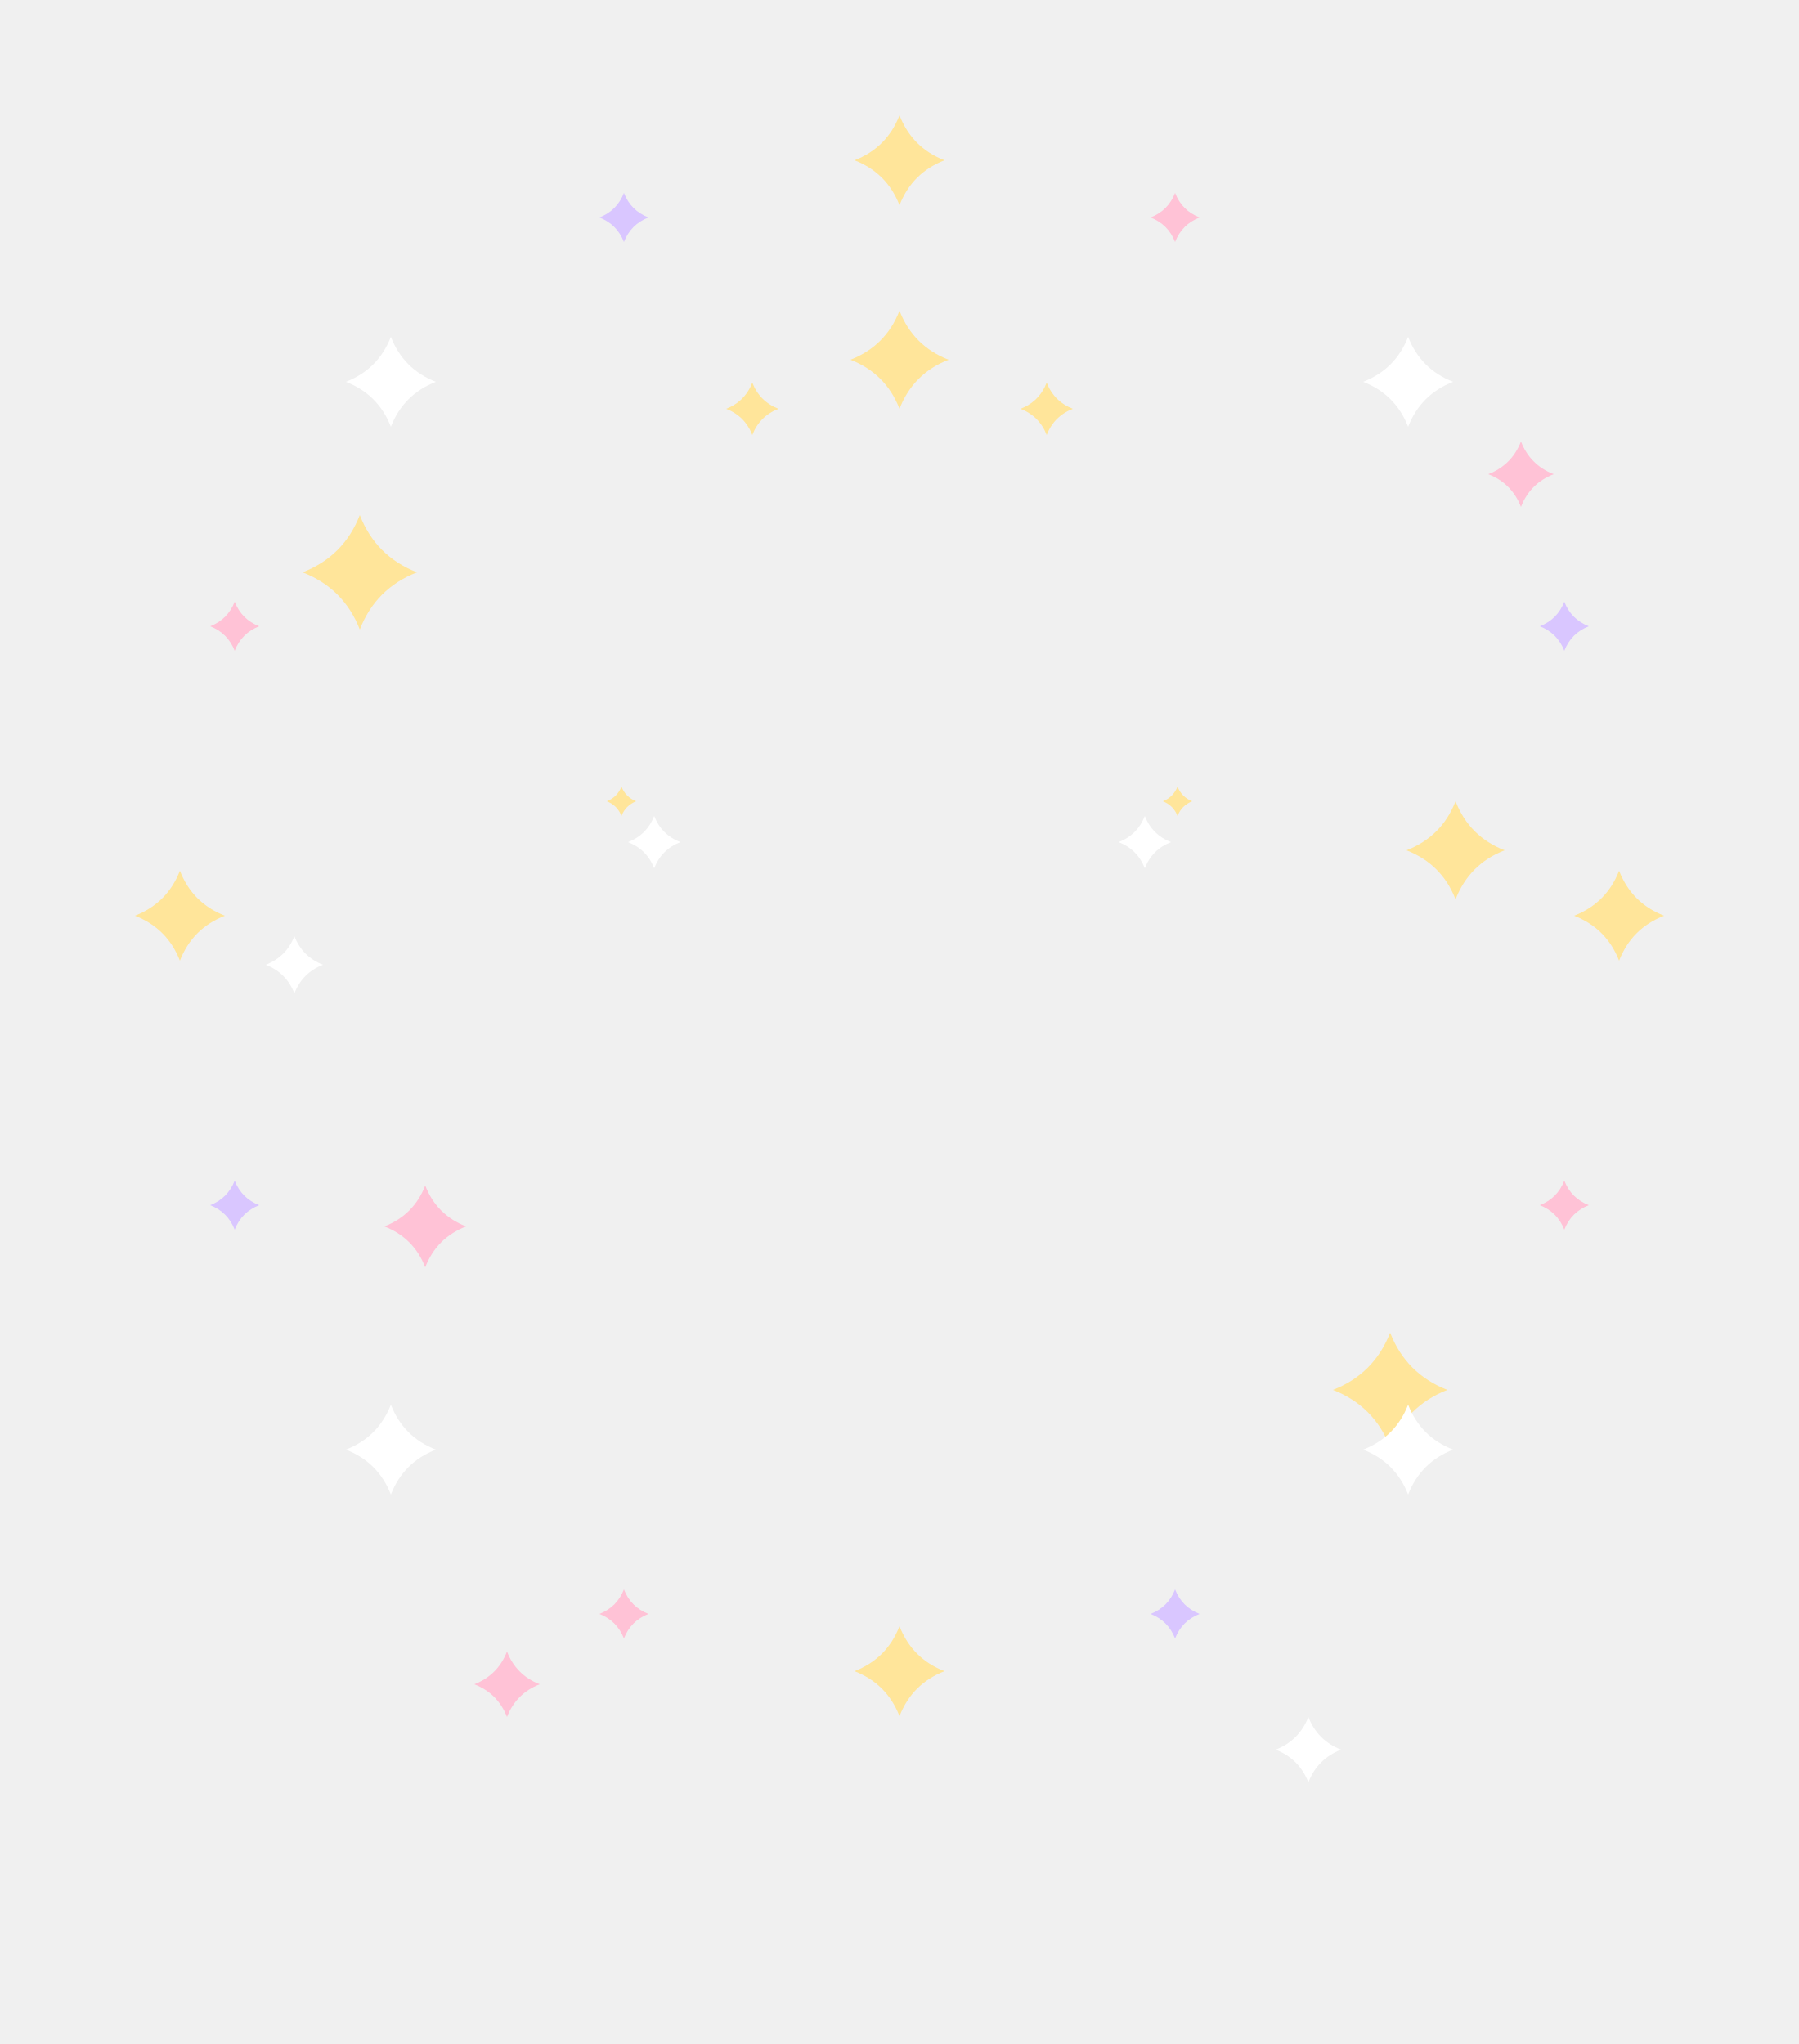
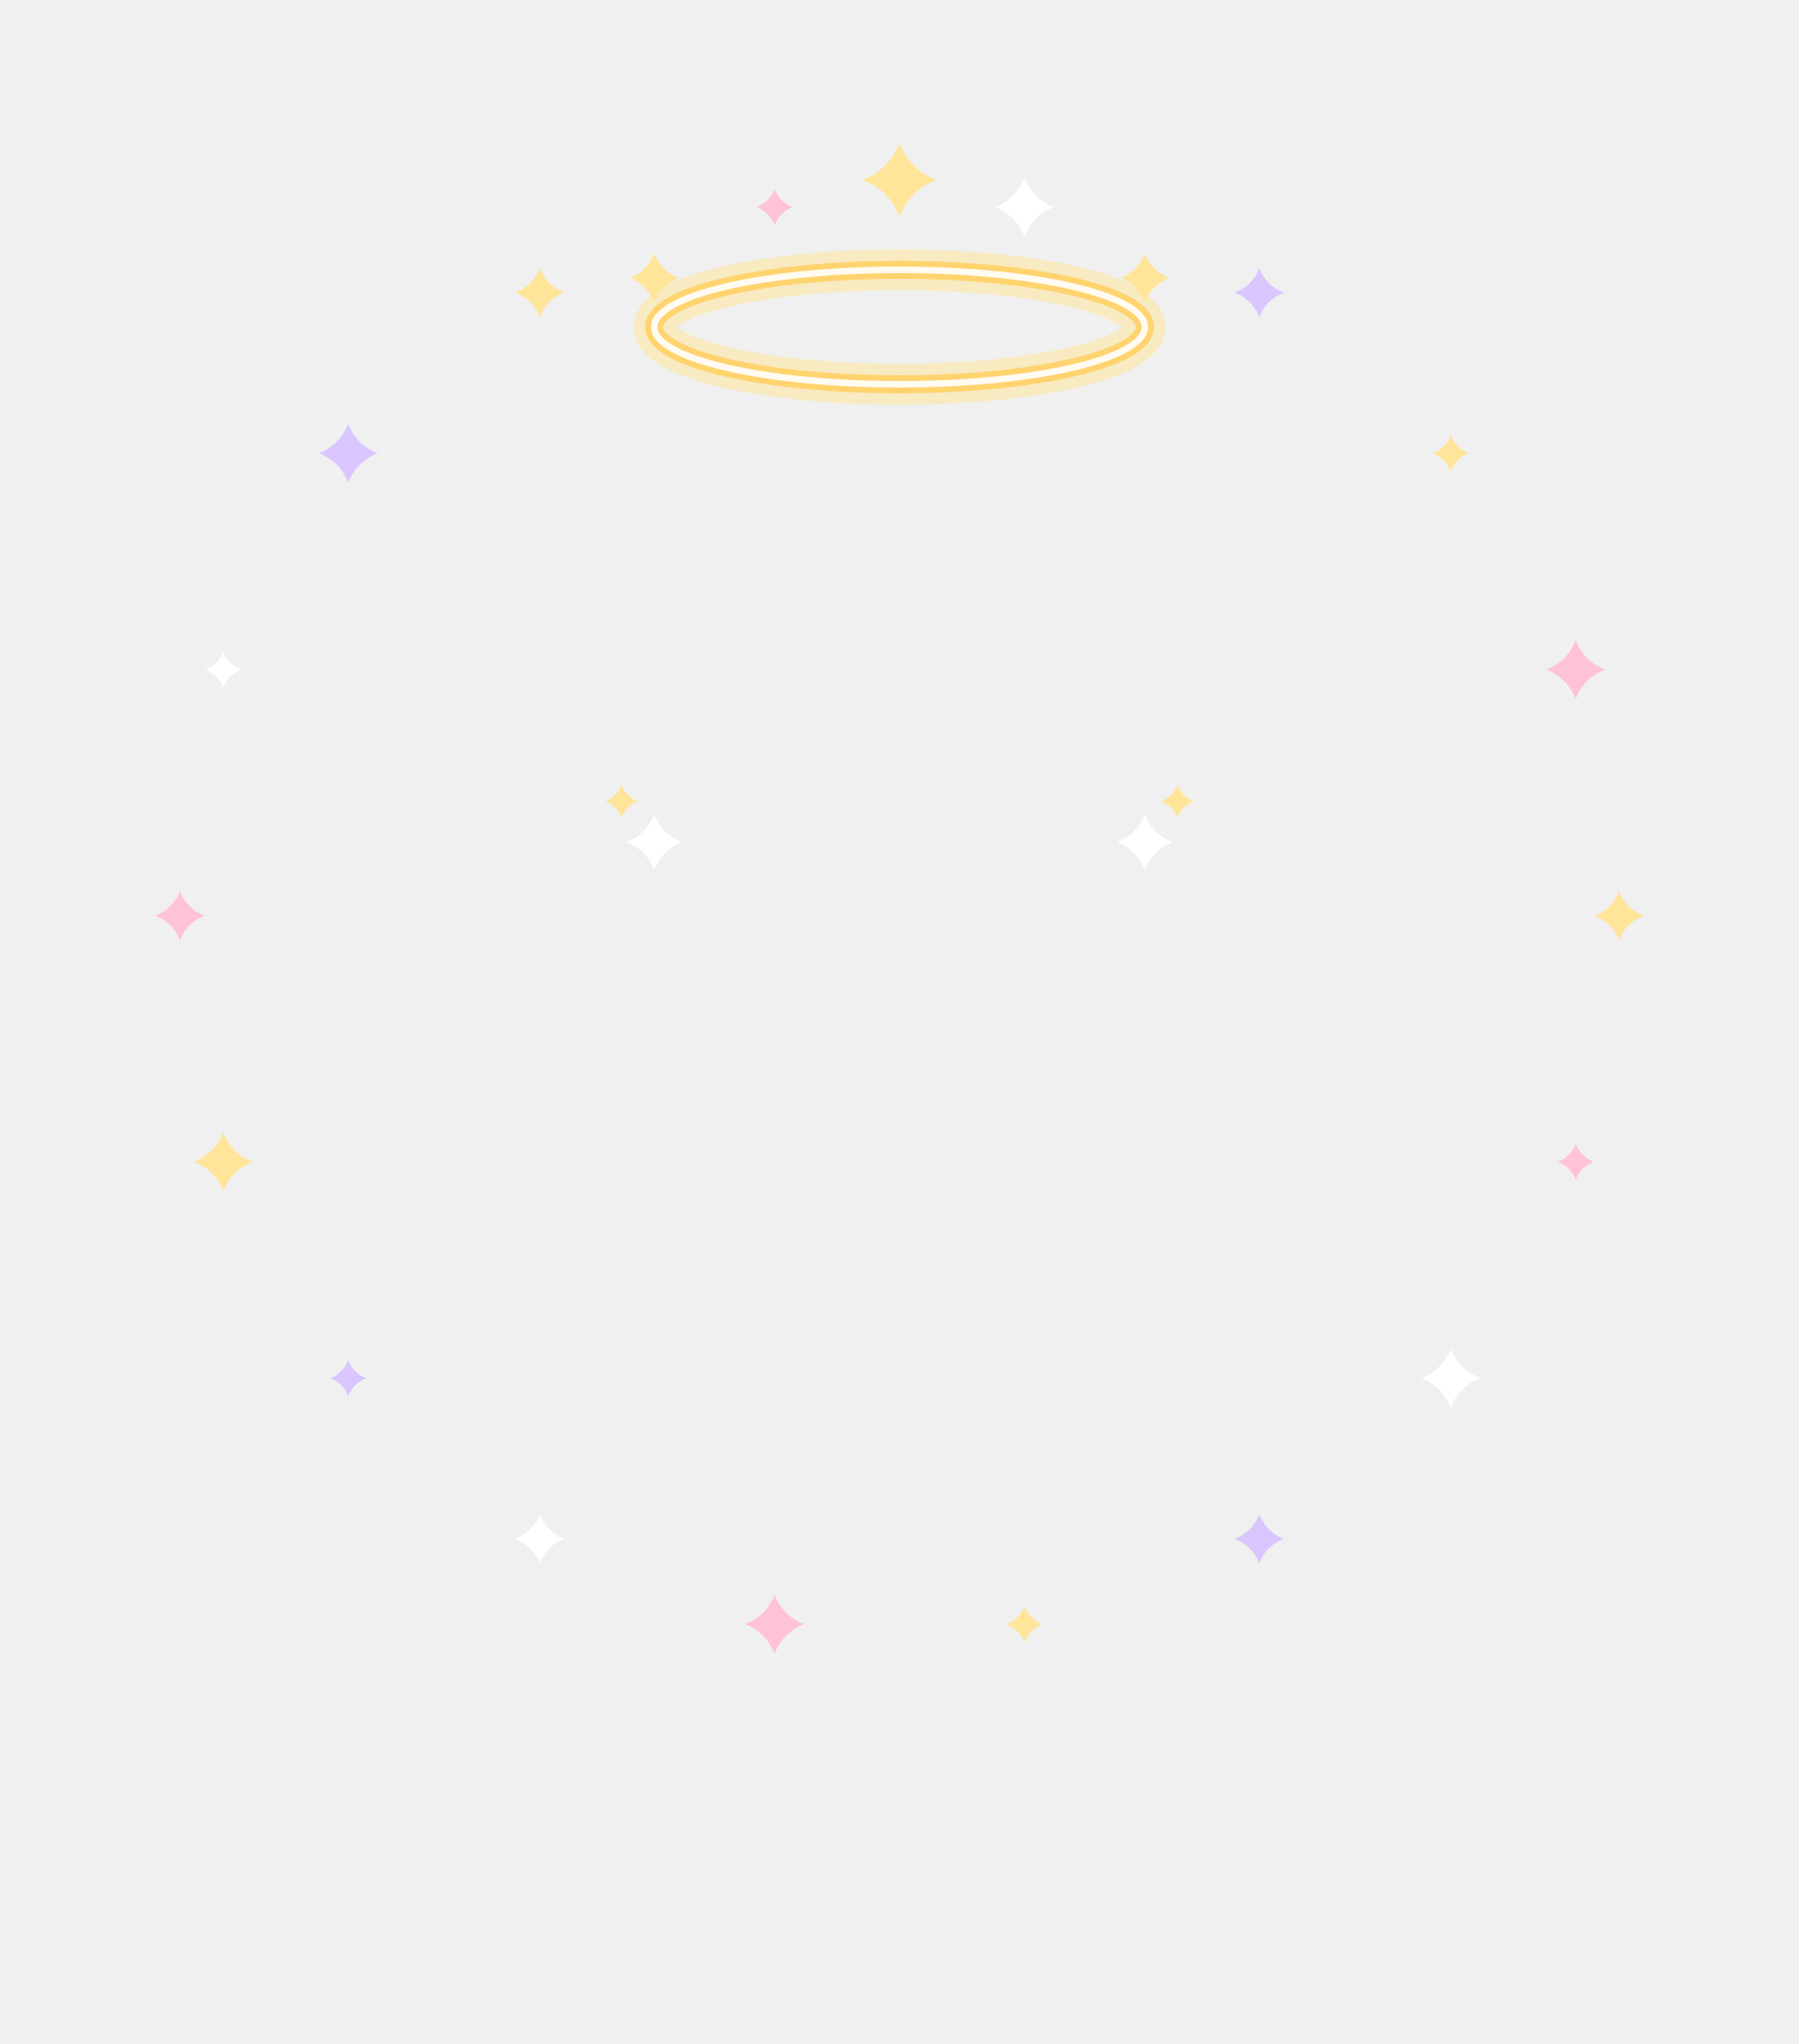
<svg xmlns="http://www.w3.org/2000/svg" viewBox="0 0 220 250" fill="none">
-   <path d="M80 99.8 Q80.896 102.104 83.2 103 Q80.896 103.896 80 106.2 Q79.104 103.896 76.8 103 Q79.104 102.104 80 99.8 Z" fill="#FFFFFF" opacity="1" />
-   <path d="M140 99.8 Q140.896 102.104 143.2 103 Q140.896 103.896 140 106.2 Q139.104 103.896 136.8 103 Q139.104 102.104 140 99.8 Z" fill="#FFFFFF" opacity="1" />
-   <path d="M76 96.2 Q76.504 97.496 77.8 98 Q76.504 98.504 76 99.8 Q75.496 98.504 74.2 98 Q75.496 97.496 76 96.2 Z" fill="#FFE59A" opacity="1" />
-   <path d="M144 96.2 Q144.504 97.496 145.8 98 Q144.504 98.504 144 99.8 Q143.496 98.504 142.2 98 Q143.496 97.496 144 96.2 Z" fill="#FFE59A" opacity="1" />
-   <path d="M44 63 Q45.96 68.04 51 70 Q45.96 71.96 44 77 Q42.04 71.96 37 70 Q42.04 68.04 44 63 Z" fill="#FFE59A" opacity="1" />
-   <path d="M178 98 Q179.68 102.32 184 104 Q179.68 105.68 178 110 Q176.32 105.68 172 104 Q176.32 102.32 178 98 Z" fill="#FFE59A" opacity="1" />
-   <path d="M52 145 Q53.4 148.6 57 150 Q53.4 151.4 52 155 Q50.6 151.4 47 150 Q50.6 148.6 52 145 Z" fill="#FFC2D6" opacity="1" />
-   <path d="M170 163 Q171.96 168.04 177 170 Q171.96 171.96 170 177 Q168.04 171.96 163 170 Q168.04 168.04 170 163 Z" fill="#FFE59A" opacity="1" />
-   <path d="M62 202 Q63.12 204.88 66 206 Q63.12 207.12 62 210 Q60.88 207.12 58 206 Q60.88 204.88 62 202 Z" fill="#FFC2D6" opacity="1" />
-   <path d="M186 54 Q187.12 56.88 190 58 Q187.12 59.12 186 62 Q184.88 59.12 182 58 Q184.88 56.88 186 54 Z" fill="#FFC2D6" opacity="1" />
-   <path d="M36 114.5 Q36.98 117.02 39.5 118 Q36.98 118.98 36 121.5 Q35.02 118.98 32.5 118 Q35.02 117.02 36 114.5 Z" fill="#FFFFFF" opacity="1" />
-   <path d="M160 210 Q161.12 212.88 164 214 Q161.12 215.12 160 218 Q158.88 215.12 156 214 Q158.88 212.88 160 210 Z" fill="#FFFFFF" opacity="1" />
-   <path d="M198.0 106.5 Q199.54 110.46 203.5 112.0 Q199.54 113.54 198.0 117.5 Q196.46 113.54 192.5 112.0 Q196.46 110.46 198.0 106.5 Z" fill="#FFE59A" opacity="1" />
-   <path d="M191.3 144.4 Q192.14 146.56 194.3 147.4 Q192.14 148.24 191.3 150.4 Q190.46 148.24 188.3 147.4 Q190.46 146.56 191.3 144.4 Z" fill="#FFC2D6" opacity="1" />
-   <path d="M172.2 171.8 Q173.74 175.76 177.7 177.3 Q173.74 178.84 172.2 182.8 Q170.66 178.84 166.7 177.3 Q170.66 175.76 172.2 171.8 Z" fill="#FFFFFF" opacity="1" />
-   <path d="M143.7 194.4 Q144.54 196.56 146.7 197.4 Q144.54 198.24 143.7 200.4 Q142.86 198.24 140.7 197.4 Q142.86 196.56 143.7 194.4 Z" fill="#D9C6FF" opacity="1" />
-   <path d="M110.0 198.9 Q111.54 202.86 115.5 204.4 Q111.54 205.94 110.0 209.9 Q108.46 205.94 104.5 204.4 Q108.46 202.86 110.0 198.9 Z" fill="#FFE59A" opacity="1" />
-   <path d="M76.3 194.4 Q77.14 196.56 79.3 197.4 Q77.14 198.24 76.3 200.4 Q75.46 198.24 73.3 197.4 Q75.46 196.56 76.3 194.4 Z" fill="#FFC2D6" opacity="1" />
-   <path d="M47.8 171.8 Q49.34 175.76 53.3 177.3 Q49.34 178.84 47.8 182.8 Q46.26 178.84 42.3 177.3 Q46.26 175.76 47.8 171.8 Z" fill="#FFFFFF" opacity="1" />
-   <path d="M28.7 144.4 Q29.54 146.56 31.7 147.4 Q29.54 148.24 28.7 150.4 Q27.86 148.24 25.7 147.4 Q27.86 146.56 28.7 144.4 Z" fill="#D9C6FF" opacity="1" />
-   <path d="M22.0 106.5 Q23.54 110.46 27.5 112.0 Q23.54 113.54 22.0 117.5 Q20.46 113.54 16.5 112.0 Q20.46 110.46 22.0 106.5 Z" fill="#FFE59A" opacity="1" />
-   <path d="M28.7 73.6 Q29.54 75.76 31.7 76.6 Q29.54 77.44 28.7 79.6 Q27.86 77.44 25.7 76.6 Q27.86 75.76 28.7 73.6 Z" fill="#FFC2D6" opacity="1" />
-   <path d="M47.8 41.2 Q49.34 45.16 53.3 46.7 Q49.34 48.24 47.8 52.2 Q46.26 48.24 42.3 46.7 Q46.26 45.16 47.8 41.2 Z" fill="#FFFFFF" opacity="1" />
-   <path d="M76.3 23.6 Q77.14 25.76 79.3 26.6 Q77.14 27.44 76.3 29.6 Q75.46 27.44 73.3 26.6 Q75.46 25.76 76.3 23.6 Z" fill="#D9C6FF" opacity="1" />
-   <path d="M110.0 14.1 Q111.54 18.06 115.5 19.6 Q111.54 21.14 110.0 25.1 Q108.46 21.14 104.5 19.6 Q108.46 18.06 110.0 14.1 Z" fill="#FFE59A" opacity="1" />
-   <path d="M143.7 23.6 Q144.54 25.76 146.7 26.6 Q144.54 27.44 143.7 29.6 Q142.86 27.44 140.7 26.6 Q142.86 25.76 143.7 23.6 Z" fill="#FFC2D6" opacity="1" />
-   <path d="M172.2 41.2 Q173.74 45.16 177.7 46.7 Q173.74 48.24 172.2 52.2 Q170.66 48.24 166.7 46.7 Q170.66 45.16 172.2 41.2 Z" fill="#FFFFFF" opacity="1" />
-   <path d="M191.3 73.6 Q192.14 75.76 194.3 76.6 Q192.14 77.44 191.3 79.6 Q190.46 77.44 188.3 76.6 Q190.46 75.76 191.3 73.6 Z" fill="#D9C6FF" opacity="1" />
-   <path d="M110 38 Q111.68 42.32 116 44 Q111.68 45.68 110 50 Q108.32 45.68 104 44 Q108.32 42.32 110 38 Z" fill="#FFE59A" opacity="1" />
-   <path d="M92 46.8 Q92.896 49.104 95.2 50 Q92.896 50.896 92 53.2 Q91.104 50.896 88.8 50 Q91.104 49.104 92 46.8 Z" fill="#FFE59A" opacity="1" />
-   <path d="M128 46.8 Q128.896 49.104 131.2 50 Q128.896 50.896 128 53.2 Q127.104 50.896 124.8 50 Q127.104 49.104 128 46.8 Z" fill="#FFE59A" opacity="1" />
+   <ellipse cx="110" cy="40" rx="30" ry="7" stroke="#FFE59A" stroke-width="5" opacity="0.55" />
+   <ellipse cx="110" cy="40" rx="30" ry="7" stroke="#FFD36E" stroke-width="2.2" />
+   <ellipse cx="110" cy="40" rx="30" ry="7" stroke="#FFFFFF" stroke-width="0.8" opacity="0.9" />
+   <path d="M80 99.6 Q80.952 102.048 83.4 103 Q80.952 103.952 80 106.4 Q79.048 103.952 76.6 103 Q79.048 102.048 80 99.6 Z" fill="#FFFFFF" opacity="1" />
+   <path d="M140 99.6 Q140.952 102.048 143.4 103 Q140.952 103.952 140 106.4 Q139.048 103.952 136.6 103 Q139.048 102.048 140 99.6 Z" fill="#FFFFFF" opacity="1" />
+   <path d="M76 96 Q76.56 97.44 78 98 Q76.56 98.56 76 100 Q75.44 98.56 74 98 Q75.44 97.44 76 96 Z" fill="#FFE59A" opacity="1" />
+   <path d="M144 96 Q144.56 97.44 146 98 Q144.56 98.56 144 100 Q143.44 98.56 142 98 Q143.44 97.44 144 96 Z" fill="#FFE59A" opacity="1" />
+   <path d="M80 31 Q80.84 33.16 83 34 Q80.84 34.84 80 37 Q79.16 34.84 77 34 Q79.16 33.16 80 31 Z" fill="#FFE59A" opacity="1" />
+   <path d="M140 31 Q140.84 33.16 143 34 Q140.84 34.84 140 37 Q139.16 34.84 137 34 Q139.16 33.16 140 31 Z" fill="#FFE59A" opacity="1" />
+   <path d="M110 17.5 Q111.26 20.74 114.5 22 Q111.26 23.26 110 26.5 Q108.74 23.26 105.5 22 Q108.74 20.74 110 17.5 Z" fill="#FFE59A" opacity="1" />
+   <path d="M198.0 109.0 Q198.84 111.16 201.0 112.0 Q198.84 112.84 198.0 115.0 Q197.16 112.84 195.0 112.0 Q197.16 111.16 198.0 109.0 Z" fill="#FFE59A" opacity="1" />
+   <path d="M192.693 139.898 Q193.309 141.482 194.893 142.098 Q193.309 142.714 192.693 144.298 Q192.077 142.714 190.493 142.098 Q192.077 141.482 192.693 139.898 Z" fill="#FFC2D6" opacity="1" />
+   <path d="M177.412 164.965 Q178.42 167.557 181.012 168.565 Q178.42 169.573 177.412 172.165 Q176.404 169.573 173.812 168.565 Q176.404 167.557 177.412 164.965 Z" fill="#FFFFFF" opacity="1" />
+   <path d="M154.0 185.21 Q154.84 187.37 157.0 188.21 Q154.84 189.05 154.0 191.21 Q153.16 189.05 151.0 188.21 Q153.16 187.37 154.0 185.21 Z" fill="#D9C6FF" opacity="1" />
+   <path d="M125.281 196.463 Q125.897 198.047 127.481 198.663 Q125.897 199.279 125.281 200.863 Q124.665 199.279 123.081 198.663 Q124.665 198.047 125.281 196.463 Z" fill="#FFE59A" opacity="1" />
+   <path d="M94.719 195.063 Q95.727 197.655 98.319 198.663 Q95.727 199.671 94.719 202.263 Q93.711 199.671 91.119 198.663 Q93.711 197.655 94.719 195.063 Z" fill="#FFC2D6" opacity="1" />
+   <path d="M66 185.21 Q66.84 187.37 69 188.21 Q66.84 189.05 66 191.21 Q65.16 189.05 63 188.21 Q65.16 187.37 66 185.21 Z" fill="#FFFFFF" opacity="1" />
+   <path d="M42.588 166.365 Q43.204 167.949 44.788 168.565 Q43.204 169.181 42.588 170.765 Q41.972 169.181 40.388 168.565 Q41.972 167.949 42.588 166.365 Z" fill="#D9C6FF" opacity="1" />
+   <path d="M27.307 138.498 Q28.315 141.09 30.907 142.098 Q28.315 143.106 27.307 145.698 Q26.299 143.106 23.707 142.098 Q26.299 141.09 27.307 138.498 Z" fill="#FFE59A" opacity="1" />
+   <path d="M22.0 109 Q22.84 111.16 25.0 112 Q22.84 112.84 22.0 115 Q21.16 112.84 19.0 112 Q21.16 111.16 22.0 109 Z" fill="#FFC2D6" opacity="1" />
+   <path d="M27.307 79.702 Q27.923 81.286 29.507 81.902 Q27.923 82.518 27.307 84.102 Q26.691 82.518 25.107 81.902 Q26.691 81.286 27.307 79.702 Z" fill="#FFFFFF" opacity="1" />
+   <path d="M42.588 51.835 Q43.596 54.427 46.188 55.435 Q43.596 56.443 42.588 59.035 Q41.58 56.443 38.988 55.435 Q41.58 54.427 42.588 51.835 Z" fill="#D9C6FF" opacity="1" />
+   <path d="M66 32.79 Q66.84 34.95 69 35.79 Q66.84 36.63 66 38.79 Q65.16 36.63 63 35.79 Q65.16 34.95 66 32.79 Z" fill="#FFE59A" opacity="1" />
+   <path d="M94.719 23.137 Q95.335 24.721 96.919 25.337 Q95.335 25.953 94.719 27.537 Q94.103 25.953 92.519 25.337 Q94.103 24.721 94.719 23.137 Z" fill="#FFC2D6" opacity="1" />
+   <path d="M125.281 21.737 Q126.289 24.329 128.881 25.337 Q126.289 26.345 125.281 28.937 Q124.273 26.345 121.681 25.337 Q124.273 24.329 125.281 21.737 Z" fill="#FFFFFF" opacity="1" />
+   <path d="M154.0 32.79 Q154.84 34.95 157.0 35.79 Q154.84 36.63 154.0 38.79 Q153.16 36.63 151.0 35.79 Q153.16 34.95 154.0 32.79 Z" fill="#D9C6FF" opacity="1" />
+   <path d="M177.412 53.235 Q178.028 54.819 179.612 55.435 Q178.028 56.051 177.412 57.635 Q176.796 56.051 175.212 55.435 Q176.796 54.819 177.412 53.235 Z" fill="#FFE59A" opacity="1" />
+   <path d="M192.693 78.302 Q193.701 80.894 196.293 81.902 Q193.701 82.91 192.693 85.502 Q191.685 82.91 189.093 81.902 Q191.685 80.894 192.693 78.302 Z" fill="#FFC2D6" opacity="1" />
</svg>
